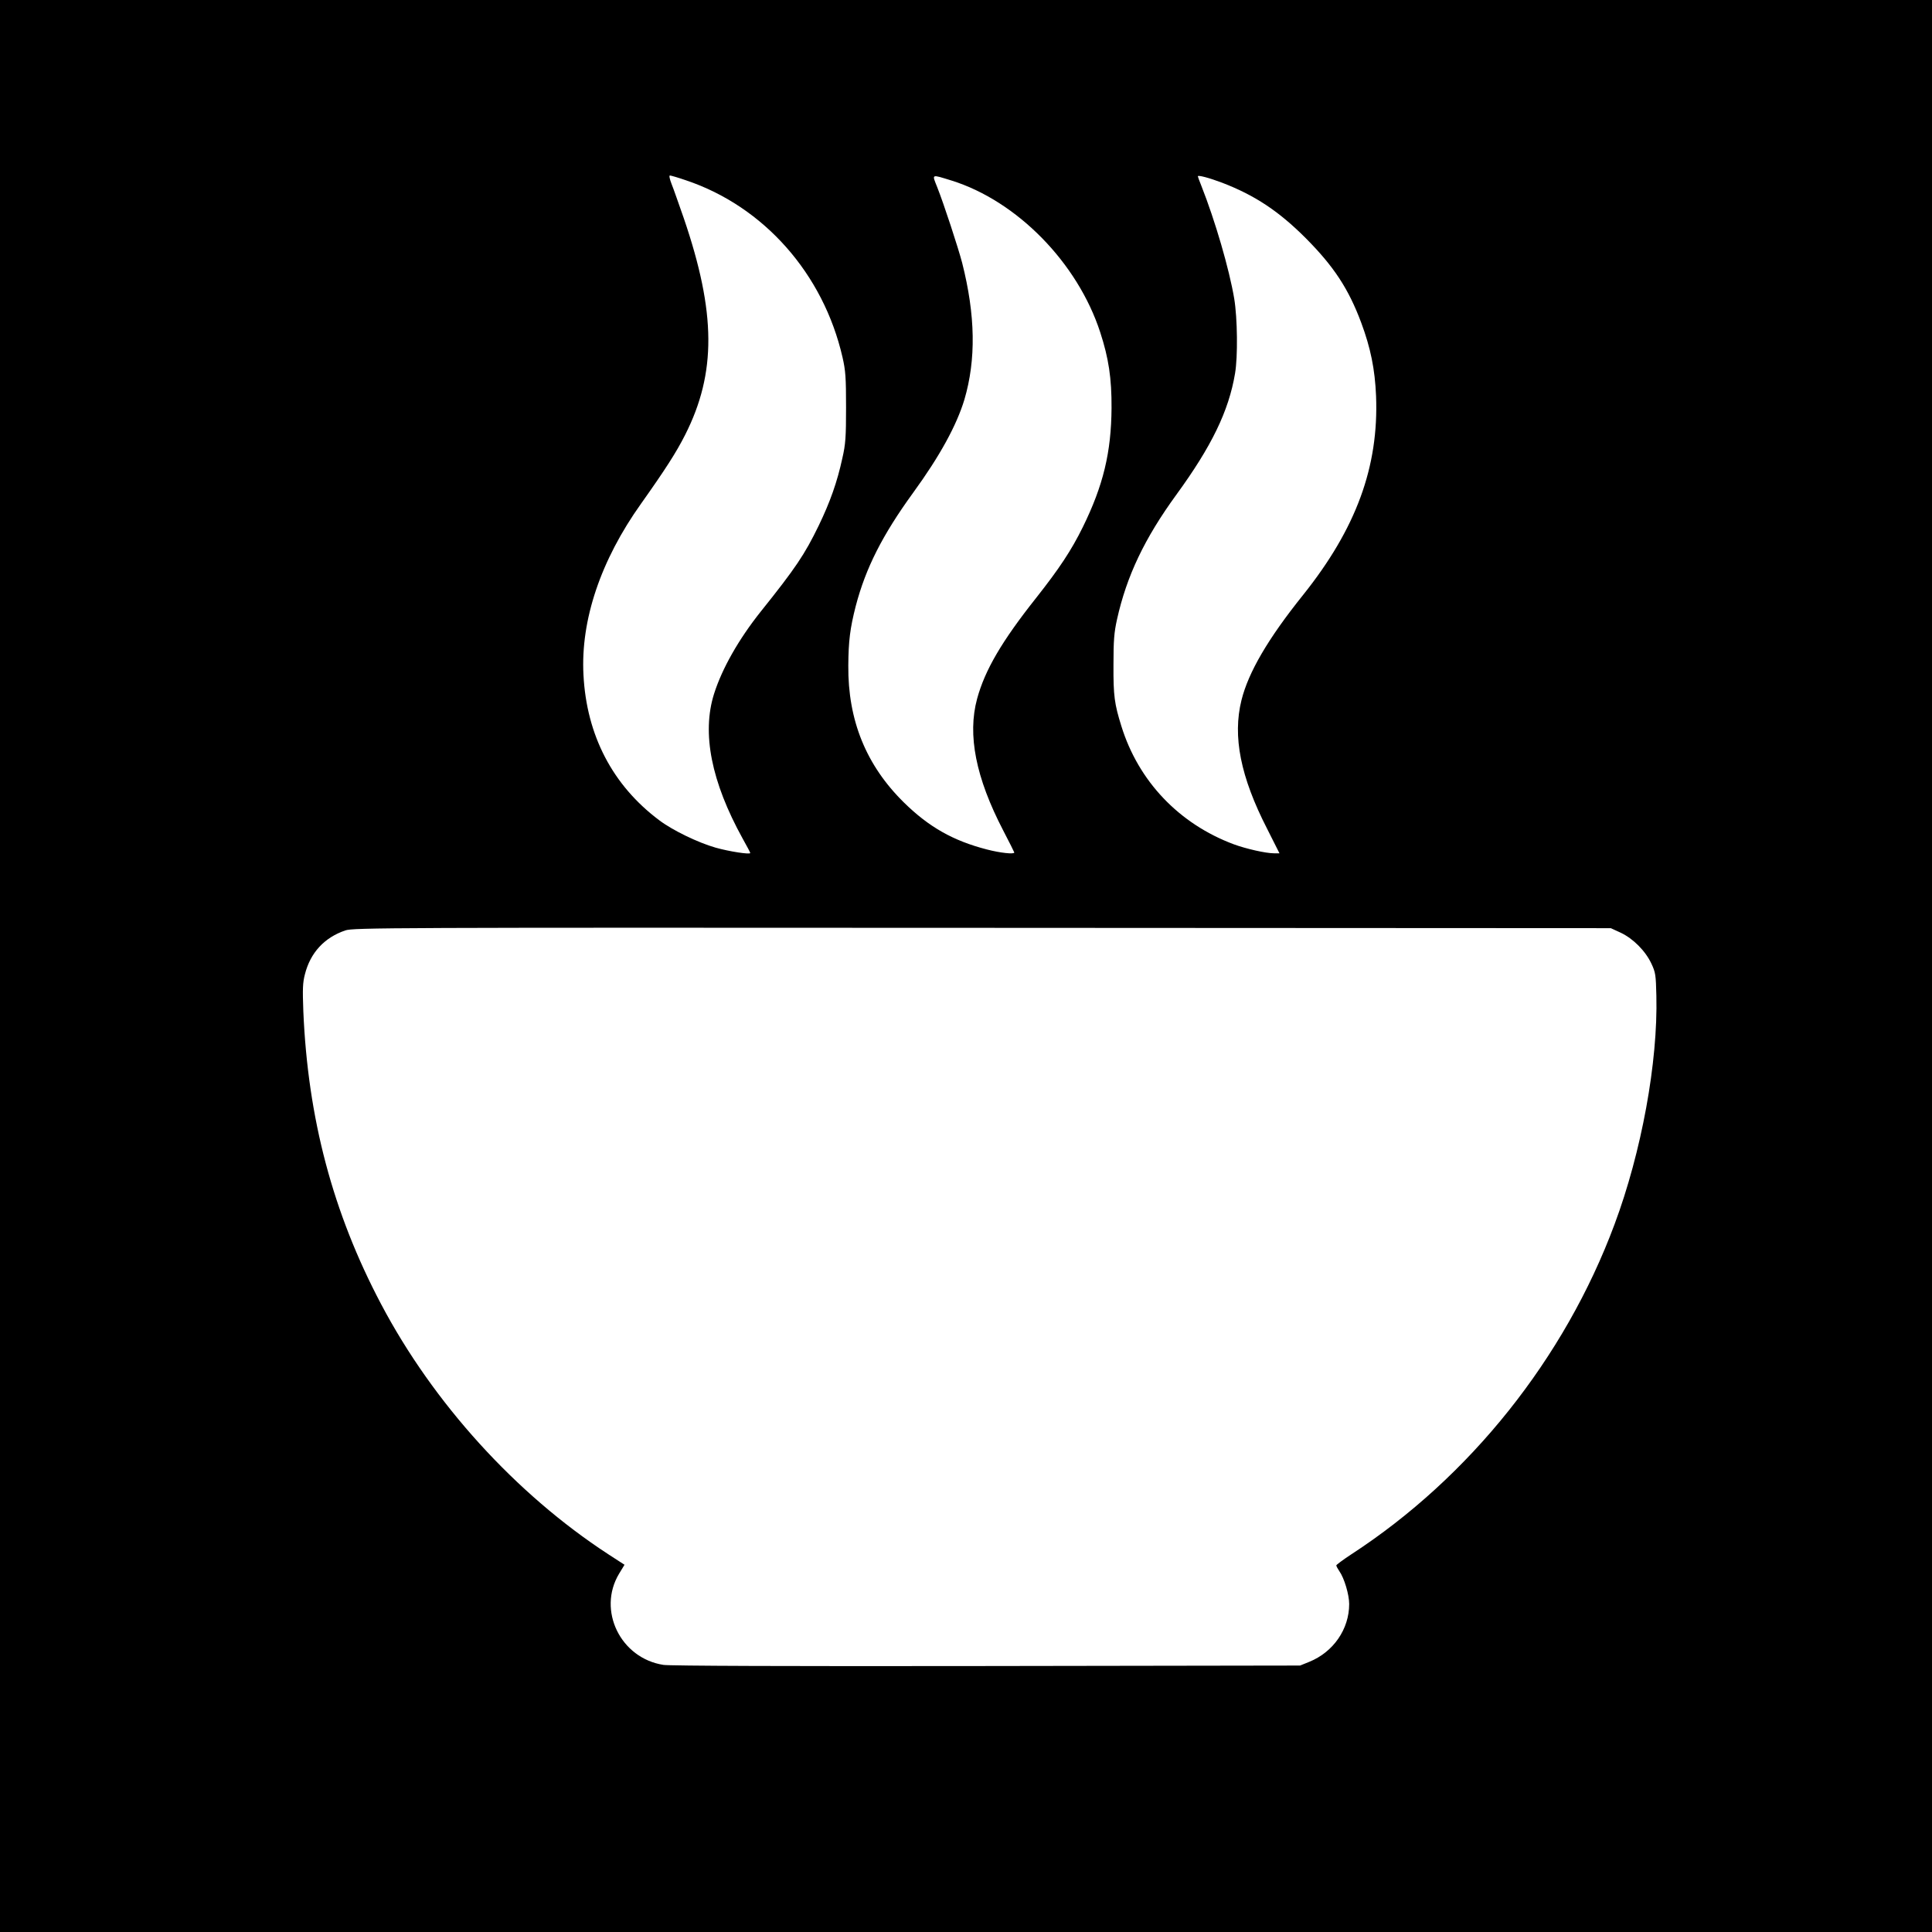
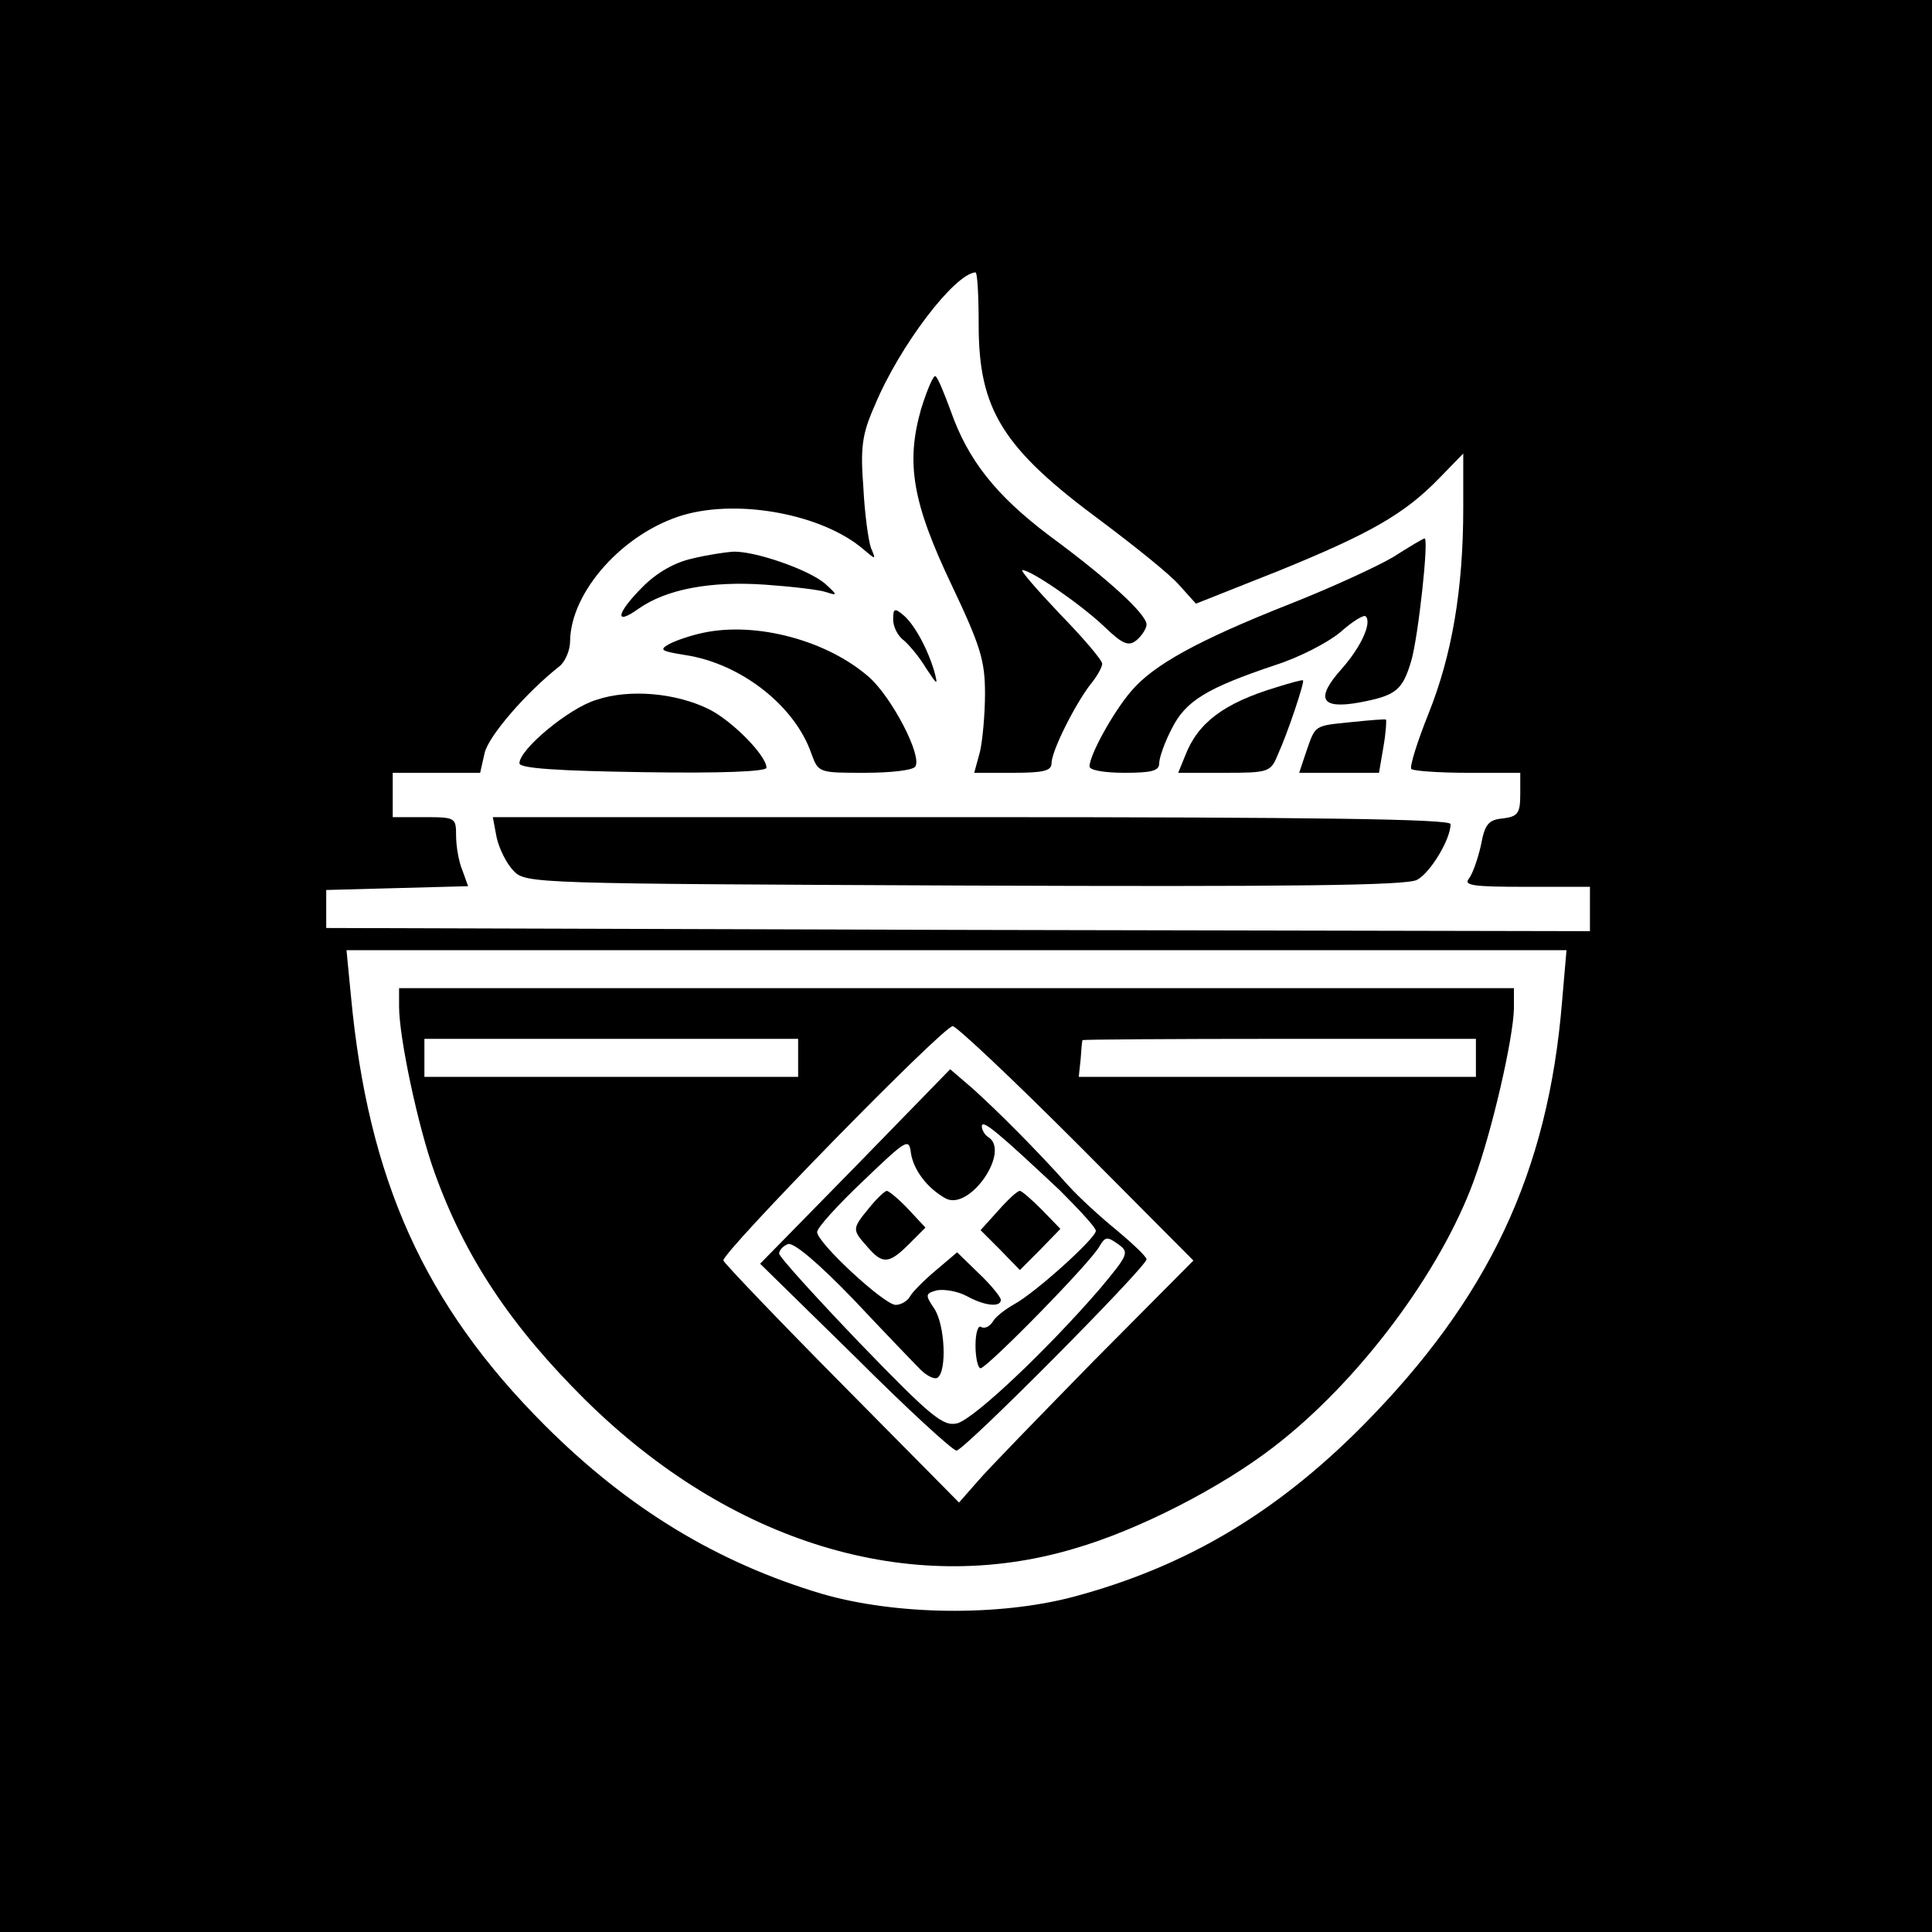
- <svg xmlns="http://www.w3.org/2000/svg" version="1.0" width="1200pt" height="1200pt" viewBox="0 0 1200 1200" preserveAspectRatio="xMidYMid meet">
-   <g transform="translate(0,1200) scale(0.1,-0.1)" fill="#000000" stroke="none">
-     <path d="M0 6000 l0 -6000 6000 0 6000 0 0 6000 0 6000 -6000 0 -6000 0 0 -6000z m4261 4880 c483 -162 853 -580 972 -1099 19 -83 22 -126 22 -311 0 -185 -3 -229 -23 -316 -32 -148 -76 -272 -147 -419 -87 -179 -143 -263 -361 -535 -136 -171 -239 -352 -289 -510 -77 -244 -17 -546 178 -899 26 -46 47 -86 47 -89 0 -11 -130 9 -215 33 -109 31 -268 108 -350 170 -290 217 -452 528 -471 904 -18 340 107 711 358 1063 151 213 219 319 274 428 194 384 192 757 -9 1345 -31 88 -64 184 -76 213 -12 31 -16 52 -10 52 6 0 51 -13 100 -30z m1648 -1 c408 -127 785 -512 925 -944 52 -160 71 -284 70 -470 -2 -274 -51 -480 -179 -740 -71 -144 -146 -257 -288 -437 -215 -271 -319 -449 -368 -628 -61 -225 -8 -491 162 -818 38 -73 69 -135 69 -137 0 -12 -87 -3 -171 19 -209 54 -359 139 -514 291 -235 231 -349 511 -346 851 1 153 11 232 46 369 62 237 166 442 357 705 166 228 270 419 318 578 73 248 69 523 -14 850 -25 95 -113 364 -155 470 -33 83 -39 80 88 41z m1682 -14 c203 -78 351 -176 519 -344 174 -175 266 -314 345 -526 58 -156 85 -288 92 -455 17 -439 -123 -822 -453 -1235 -219 -273 -340 -481 -383 -654 -56 -225 -6 -476 159 -798 l77 -153 -34 0 c-51 0 -174 28 -250 56 -340 127 -592 392 -698 734 -43 138 -50 188 -49 380 0 153 4 202 22 283 60 270 171 503 369 775 218 299 325 519 364 752 18 105 15 344 -5 465 -31 184 -118 483 -205 703 -12 29 -21 55 -21 57 0 9 69 -9 151 -40z m2475 -4658 c77 -36 154 -113 191 -192 26 -55 28 -71 31 -200 10 -412 -92 -970 -260 -1420 -309 -831 -899 -1571 -1636 -2050 -50 -33 -92 -64 -92 -68 0 -5 9 -21 19 -36 30 -42 61 -145 61 -204 0 -156 -98 -298 -248 -359 l-57 -23 -1945 -3 c-1241 -2 -1968 1 -2009 7 -267 41 -412 339 -276 566 l34 56 -102 66 c-573 374 -1085 937 -1410 1553 -300 568 -455 1154 -483 1820 -5 137 -4 176 10 229 34 134 121 228 251 272 47 17 280 18 3955 16 l3905 -2 61 -28z" />
+ <svg xmlns="http://www.w3.org/2000/svg" version="1.0" width="305pt" height="305pt" viewBox="0 0 305 305" preserveAspectRatio="xMidYMid meet">
+   <g transform="translate(0,305) scale(0.1,-0.1)" fill="#000000" stroke="none">
+     <path d="M0 1525 l0 -1525 1525 0 1525 0 0 1525 0 1525 -1525 0 -1525 0 0 -1525z m1545 1012 c0 -134 38 -195 194 -310 52 -39 107 -83 122 -100 l27 -30 131 52 c145 59 199 90 254 147 l37 38 0 -86 c0 -129 -18 -233 -55 -325 -18 -45 -30 -84 -27 -87 3 -3 43 -6 89 -6 l83 0 0 -34 c0 -30 -4 -35 -27 -38 -23 -2 -29 -9 -35 -42 -5 -22 -13 -45 -19 -53 -9 -11 7 -13 90 -13 l101 0 0 -35 0 -35 -997 2 -998 3 0 30 0 30 112 3 112 3 -9 25 c-6 14 -10 39 -10 55 0 28 -1 29 -50 29 l-50 0 0 35 0 35 69 0 69 0 7 31 c6 27 66 96 118 137 9 7 17 25 17 40 1 78 84 171 179 199 90 26 222 0 285 -55 19 -16 19 -16 11 3 -4 11 -10 54 -12 95 -5 64 -2 85 18 130 39 94 126 208 159 210 3 0 5 -37 5 -83z m921 -1068 c-22 -270 -116 -469 -315 -670 -138 -139 -281 -223 -457 -270 -118 -31 -280 -29 -397 5 -164 49 -305 134 -437 266 -190 190 -279 388 -306 678 l-7 72 963 0 963 0 -7 -81z" />
+     <path d="M1454 2404 c-24 -85 -14 -147 49 -279 45 -95 52 -118 52 -170 0 -33 -4 -75 -8 -92 l-9 -33 61 0 c48 0 61 3 61 15 0 19 36 91 61 124 11 13 19 28 19 33 0 6 -30 41 -67 79 -36 38 -63 69 -59 69 14 0 92 -54 128 -88 31 -30 40 -33 53 -22 8 7 15 18 15 24 0 16 -58 70 -153 140 -85 64 -129 120 -156 197 -10 27 -20 52 -24 55 -3 3 -13 -20 -23 -52z" />
+     <path d="M2200 2171 c-25 -15 -99 -49 -165 -75 -144 -57 -215 -96 -250 -138 -28 -33 -65 -100 -65 -118 0 -6 24 -10 55 -10 43 0 55 3 55 15 0 9 9 34 20 55 22 44 56 64 163 100 38 12 84 36 103 52 19 17 37 28 40 25 10 -10 -7 -48 -38 -83 -42 -47 -33 -64 28 -53 58 11 68 19 82 66 11 38 28 193 21 193 -2 0 -24 -13 -49 -29z" />
+     <path d="M1092 2168 c-27 -6 -55 -22 -77 -44 -42 -42 -46 -63 -7 -35 44 31 114 44 200 38 42 -3 86 -8 97 -12 18 -6 17 -4 -3 14 -26 22 -112 52 -146 50 -12 -1 -40 -5 -64 -11z" />
+     <path d="M1410 2072 c0 -11 7 -26 17 -33 9 -8 25 -27 35 -44 18 -27 19 -28 13 -5 -11 37 -32 75 -49 89 -14 12 -16 10 -16 -7z" />
+     <path d="M1110 2051 c-19 -4 -43 -12 -54 -18 -16 -9 -12 -11 25 -17 88 -13 174 -80 200 -156 11 -30 12 -30 84 -30 41 0 77 4 80 10 11 17 -37 109 -73 141 -66 58 -178 88 -262 70z" />
+     <path d="M2015 1965 c-83 -25 -124 -56 -144 -108 l-11 -27 73 0 c69 0 73 1 84 28 16 35 43 116 40 118 -1 1 -20 -4 -42 -11z" />
+     <path d="M941 1945 c-43 -13 -121 -78 -121 -100 0 -8 61 -12 195 -14 125 -2 195 1 195 7 0 19 -53 73 -90 92 -52 26 -126 33 -179 15z" />
+     <path d="M2133 1910 c-59 -6 -56 -4 -71 -47 l-11 -33 63 0 63 0 7 41 c4 23 5 42 4 43 -2 1 -26 -1 -55 -4z" />
+     <path d="M784 1728 c4 -18 16 -42 27 -53 19 -20 34 -20 712 -23 514 -2 698 0 714 9 21 11 53 64 53 88 0 8 -213 11 -756 11 l-756 0 6 -32z" />
+     <path d="M630 1461 c0 -49 30 -190 56 -262 48 -134 121 -243 238 -359 229 -226 512 -312 771 -235 101 29 232 96 316 161 133 102 263 275 316 421 29 79 62 224 63 271 l0 32 -880 0 -880 0 0 -29z m1070 -216 l184 -185 -156 -157 c-85 -87 -169 -173 -185 -192 l-29 -33 -184 186 c-102 103 -186 191 -188 196 -4 11 347 370 362 370 6 0 94 -83 196 -185z m-440 135 l0 -30 -295 0 -295 0 0 30 0 30 295 0 295 0 0 -30z m1070 0 l0 -30 -313 0 -314 0 3 28 c1 15 2 28 3 30 1 1 141 2 311 2 l310 0 0 -30z" />
+     <path d="M1350 1208 l-150 -153 150 -147 c82 -82 154 -148 160 -148 12 0 300 290 300 302 0 4 -21 24 -46 45 -26 21 -61 53 -78 72 -48 54 -113 119 -151 153 l-35 30 -150 -154z m323 -37 c31 -31 57 -59 57 -64 0 -12 -97 -99 -129 -116 -14 -8 -30 -20 -34 -28 -5 -7 -12 -11 -18 -8 -5 4 -9 -10 -9 -29 0 -20 4 -36 8 -36 10 0 176 169 188 193 9 15 12 15 29 3 18 -13 17 -16 -29 -71 -82 -95 -198 -205 -225 -212 -22 -5 -40 9 -153 126 -70 73 -128 137 -128 142 0 5 6 12 14 15 9 3 48 -30 103 -87 48 -51 96 -101 106 -111 10 -10 22 -16 27 -13 15 10 12 83 -5 109 -15 22 -14 24 4 29 11 2 32 -1 47 -9 29 -16 54 -18 54 -6 0 4 -15 23 -34 41 l-35 34 -33 -28 c-18 -15 -37 -34 -41 -41 -4 -8 -15 -14 -23 -14 -18 0 -124 98 -124 115 0 7 33 43 73 81 68 65 72 68 75 44 4 -27 26 -56 55 -72 38 -20 103 75 67 97 -5 3 -10 11 -10 17 0 12 26 -10 123 -101z" />
+     <path d="M1372 1143 c-27 -33 -27 -34 -3 -61 24 -28 34 -28 66 4 l26 26 -27 29 c-15 16 -31 29 -34 29 -3 0 -16 -12 -28 -27z" />
+     <path d="M1576 1139 l-28 -31 31 -31 31 -32 32 32 32 33 -29 30 c-16 16 -32 30 -35 30 -4 0 -19 -14 -34 -31z" />
  </g>
</svg>
